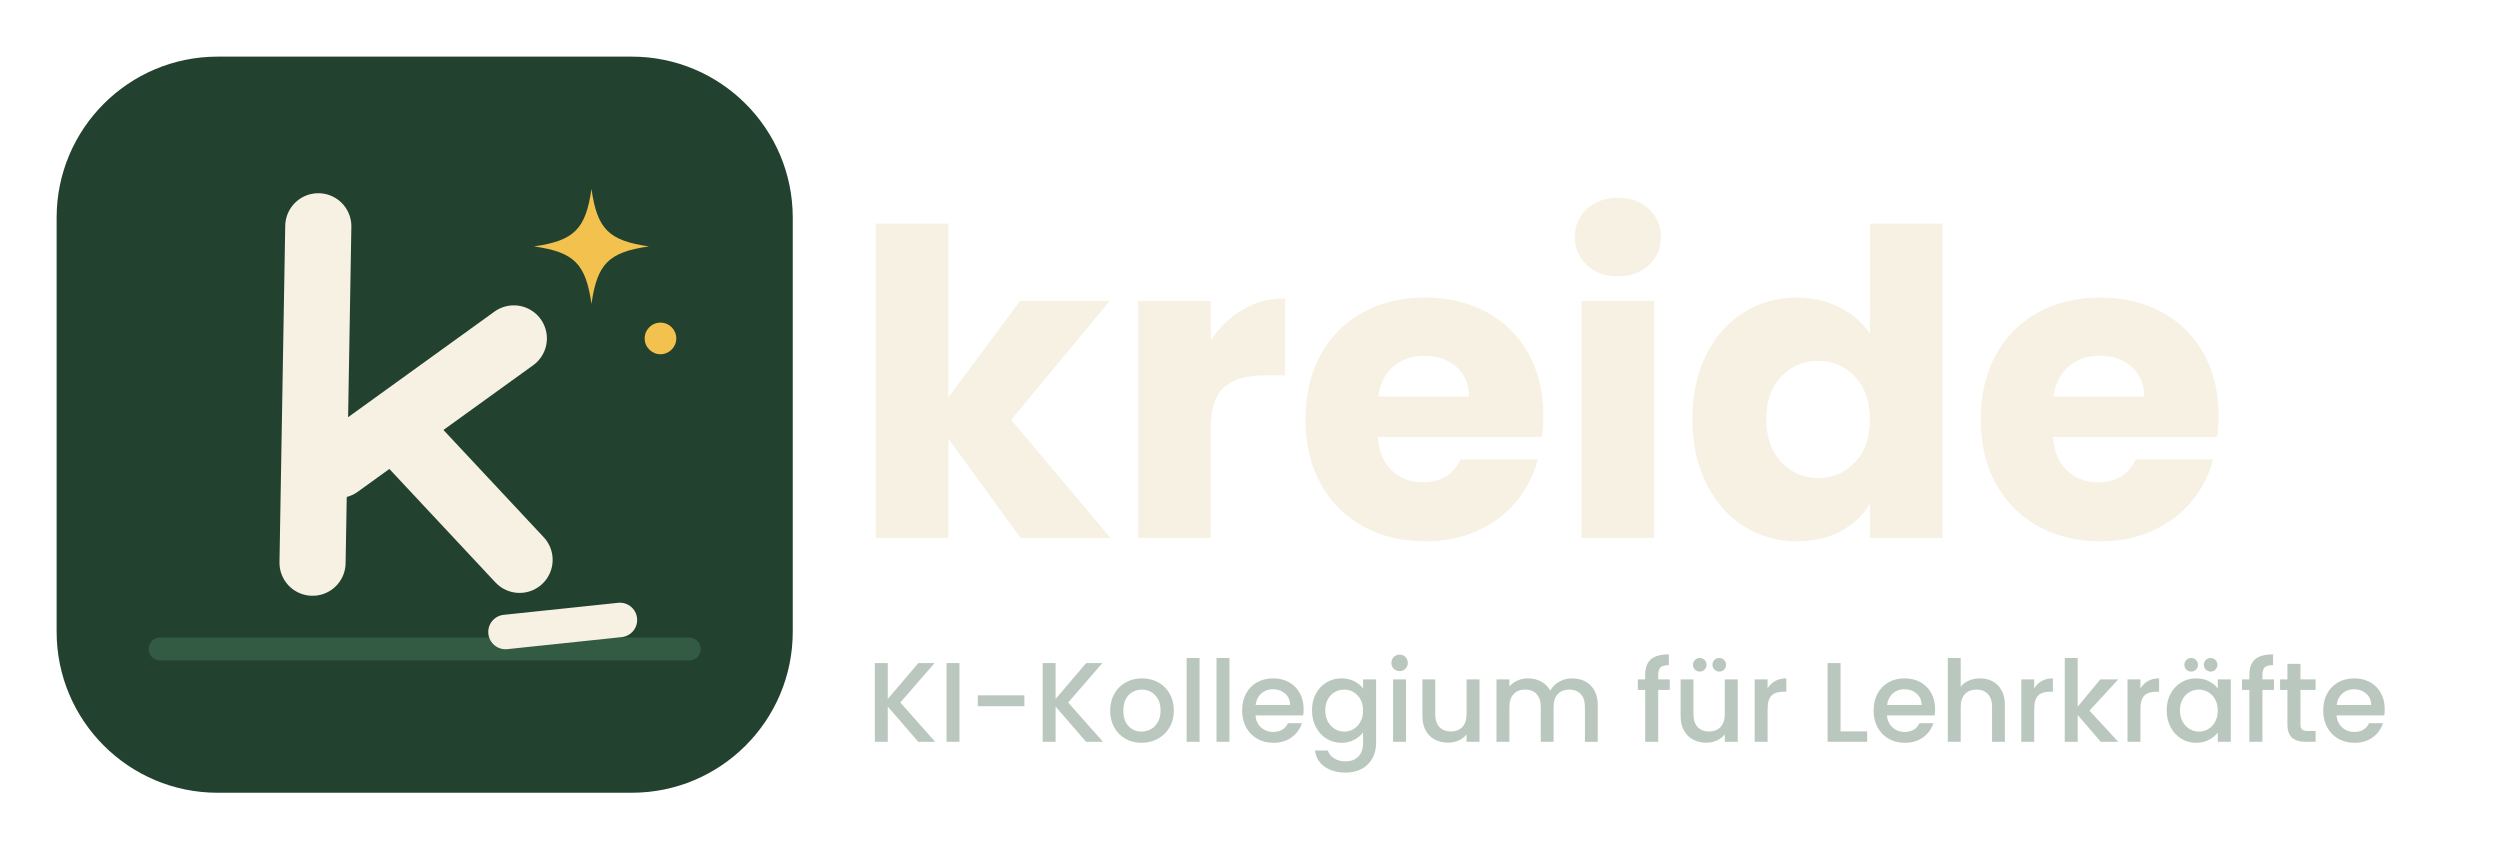
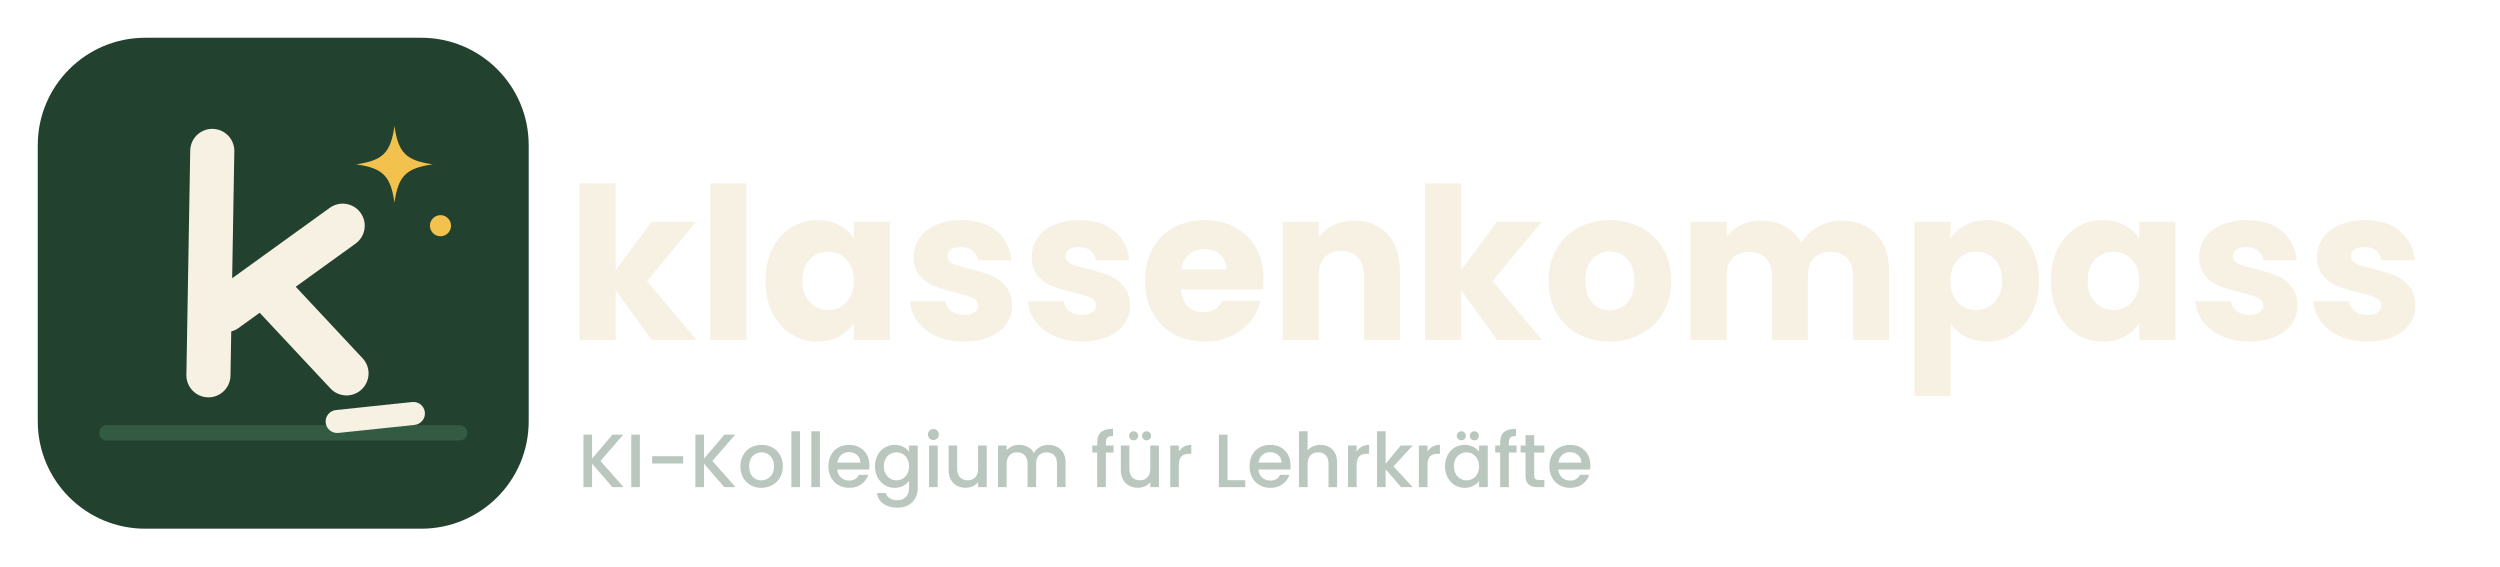
- <svg xmlns="http://www.w3.org/2000/svg" viewBox="0 0 883 300" role="img" aria-label="Kreide – KI-Kollegium für Lehrkräfte">
+ <svg xmlns="http://www.w3.org/2000/svg" viewBox="0 0 1324 300" role="img" aria-label="Klassenkompass – KI-Kollegium für Lehrkräfte">
  <g transform="translate(20 20) scale(0.5078125)">
    <rect width="512" height="512" rx="112" fill="#22412F" />
    <rect x="64" y="404" width="384" height="16" rx="8" fill="#335A43" />
    <g stroke="#F6F1E3" stroke-width="46" stroke-linecap="round" stroke-linejoin="round" fill="none">
      <path d="M182 118 L178 352" />
      <path d="M318 196 L196 284" />
      <path d="M236 258 L322 350" />
    </g>
    <path d="M372 92 C376 120 384 128 412 132 C384 136 376 144 372 172 C368 144 360 136 332 132 C360 128 368 120 372 92 Z" fill="#F2C14E" />
    <circle cx="420" cy="196" r="11" fill="#F2C14E" />
    <rect x="300" y="384" width="104" height="24" rx="12" fill="#F6F1E3" transform="rotate(-6 352 396)" />
  </g>
-   <path d="M360.45 190.0 334.95 154.9V190.0H309.3V79.0H334.95V140.35L360.3 106.3H391.95L357.15 148.3L392.25 190.0Z M453.9 105.4V132.55H446.85Q437.25 132.55 432.45 136.675Q427.65 140.8 427.65 151.15V190.0H402.0V106.3H427.65V120.25Q432.15 113.35 438.9 109.375Q445.65 105.4 453.9 105.4Z M544.65 154.3H486.6Q487.2 162.1 491.625 166.225Q496.05 170.35 502.5 170.35Q512.1 170.35 515.85 162.25H543.15Q541.05 170.5 535.575 177.1Q530.1 183.7 521.85 187.45Q513.6 191.2 503.4 191.2Q491.1 191.2 481.5 185.95Q471.9 180.7 466.5 170.95Q461.1 161.2 461.1 148.15Q461.1 135.1 466.425 125.35Q471.75 115.6 481.35 110.35Q490.95 105.1 503.4 105.1Q515.55 105.1 525.0 110.2Q534.45 115.3 539.775 124.75Q545.1 134.2 545.1 146.8Q545.1 150.4 544.65 154.3ZM518.85 140.05Q518.85 133.45 514.35 129.55Q509.85 125.65 503.1 125.65Q496.65 125.65 492.225 129.4Q487.8 133.15 486.75 140.05Z M556.2 83.8Q556.2 77.8 560.475 73.825Q564.75 69.85 571.5 69.85Q578.1 69.85 582.375 73.825Q586.65 77.8 586.65 83.8Q586.65 89.65 582.375 93.625Q578.1 97.6 571.5 97.6Q564.75 97.6 560.475 93.625Q556.2 89.65 556.2 83.8ZM584.25 106.3V190.0H558.6V106.3Z M634.65 105.1Q642.9 105.1 649.725 108.55Q656.55 112.0 660.45 117.85V79.0H686.1V190.0H660.45V178.0Q656.85 184.0 650.175 187.6Q643.5 191.2 634.65 191.2Q624.3 191.2 615.9 185.875Q607.5 180.55 602.625 170.725Q597.75 160.9 597.75 148.0Q597.75 135.1 602.625 125.35Q607.5 115.6 615.9 110.35Q624.3 105.1 634.65 105.1ZM642.15 127.45Q634.5 127.45 629.175 132.925Q623.85 138.4 623.85 148.0Q623.85 157.6 629.175 163.225Q634.5 168.85 642.15 168.85Q649.8 168.85 655.125 163.3Q660.45 157.75 660.45 148.15Q660.45 138.55 655.125 133.0Q649.8 127.45 642.15 127.45Z M783.15 154.3H725.1Q725.7 162.1 730.125 166.225Q734.55 170.35 741.0 170.35Q750.6 170.35 754.35 162.25H781.65Q779.55 170.5 774.075 177.1Q768.6 183.7 760.35 187.45Q752.1 191.2 741.9 191.2Q729.6 191.2 720.0 185.95Q710.4 180.7 705.0 170.95Q699.6 161.2 699.6 148.15Q699.6 135.1 704.925 125.35Q710.25 115.6 719.85 110.35Q729.45 105.1 741.9 105.1Q754.05 105.1 763.5 110.2Q772.95 115.3 778.275 124.75Q783.6 134.2 783.6 146.8Q783.6 150.4 783.15 154.3ZM757.35 140.05Q757.35 133.45 752.85 129.55Q748.35 125.65 741.6 125.65Q735.15 125.65 730.725 129.4Q726.3 133.15 725.25 140.05Z" fill="#F6F1E3" />
-   <path d="M324.32 262.0 313.56 249.56V262.0H309.0V234.2H313.56V246.88L324.36 234.2H330.08L318.0 248.12L330.28 262.0Z M338.88 234.2V262.0H334.32V234.2Z M361.8 245.6V249.44H345.36V245.6Z M383.6 262.0 372.84 249.56V262.0H368.28V234.2H372.84V246.88L383.64 234.2H389.36L377.28 248.12L389.56 262.0Z M392.12 250.96Q392.12 247.6 393.6 245.0Q395.08 242.4 397.64 241.0Q400.2 239.6 403.36 239.6Q406.52 239.6 409.08 241.0Q411.64 242.4 413.12 245.0Q414.6 247.6 414.6 250.96Q414.6 254.32 413.08 256.92Q411.56 259.52 408.94 260.94Q406.32 262.36 403.16 262.36Q400.04 262.36 397.52 260.94Q395 259.52 393.56 256.94Q392.12 254.36 392.12 250.96ZM409.92 250.96Q409.92 248.56 409.0 246.9Q408.08 245.24 406.56 244.4Q405.04 243.56 403.28 243.56Q401.52 243.56 400.02 244.4Q398.52 245.24 397.64 246.9Q396.76 248.56 396.76 250.96Q396.76 254.52 398.58 256.46Q400.4 258.4 403.16 258.4Q404.92 258.4 406.46 257.56Q408 256.72 408.96 255.04Q409.92 253.36 409.92 250.96Z M423.68 232.4V262.0H419.12V232.4Z M434.24 232.4V262.0H429.68V232.4Z M460.28 252.68H443.44Q443.64 255.32 445.4 256.92Q447.16 258.52 449.72 258.52Q453.4 258.52 454.92 255.44H459.84Q458.84 258.48 456.22 260.42Q453.6 262.36 449.72 262.36Q446.56 262.36 444.06 260.94Q441.56 259.52 440.14 256.94Q438.72 254.36 438.72 250.96Q438.72 247.56 440.1 244.98Q441.48 242.4 443.98 241.0Q446.48 239.6 449.72 239.6Q452.84 239.6 455.28 240.96Q457.72 242.32 459.08 244.78Q460.44 247.24 460.44 250.44Q460.44 251.68 460.28 252.68ZM455.68 249.0Q455.64 246.48 453.88 244.96Q452.12 243.44 449.52 243.44Q447.16 243.44 445.48 244.94Q443.8 246.44 443.48 249.0Z M481.44 243.16V239.96H486.04V262.36Q486.04 265.4 484.76 267.78Q483.48 270.16 481.06 271.52Q478.64 272.88 475.28 272.88Q470.8 272.88 467.84 270.78Q464.88 268.68 464.48 265.08H469Q469.52 266.8 471.22 267.86Q472.92 268.92 475.28 268.92Q478.04 268.92 479.74 267.24Q481.44 265.56 481.44 262.36V258.68Q480.28 260.24 478.3 261.3Q476.32 262.36 473.8 262.36Q470.92 262.36 468.54 260.9Q466.16 259.44 464.78 256.82Q463.4 254.2 463.4 250.88Q463.4 247.56 464.78 245.0Q466.16 242.44 468.54 241.02Q470.92 239.6 473.8 239.6Q476.36 239.6 478.34 240.62Q480.32 241.64 481.44 243.16ZM474.76 243.56Q473 243.56 471.48 244.42Q469.96 245.28 469.02 246.94Q468.08 248.6 468.08 250.88Q468.08 253.16 469.02 254.88Q469.96 256.6 471.5 257.5Q473.04 258.4 474.76 258.4Q476.52 258.4 478.04 257.52Q479.56 256.64 480.5 254.94Q481.44 253.24 481.44 250.96Q481.44 248.68 480.5 247.0Q479.56 245.32 478.04 244.44Q476.52 243.56 474.76 243.56Z M491.44 234.12Q491.44 232.88 492.28 232.04Q493.12 231.2 494.36 231.2Q495.56 231.2 496.4 232.04Q497.24 232.88 497.24 234.12Q497.24 235.36 496.4 236.2Q495.56 237.04 494.36 237.04Q493.12 237.04 492.28 236.2Q491.44 235.36 491.44 234.12ZM496.6 239.96V262.0H492.04V239.96Z M522.56 239.96V262.0H518.0V259.4Q516.92 260.76 515.18 261.54Q513.44 262.32 511.48 262.32Q508.88 262.32 506.82 261.24Q504.76 260.16 503.58 258.04Q502.4 255.92 502.4 252.92V239.96H506.92V252.24Q506.92 255.2 508.4 256.78Q509.88 258.36 512.44 258.36Q515.0 258.36 516.5 256.78Q518.0 255.2 518.0 252.24V239.96Z M564.32 249.0V262.0H559.8V249.68Q559.8 246.72 558.32 245.14Q556.84 243.56 554.28 243.56Q551.72 243.56 550.22 245.14Q548.72 246.72 548.72 249.68V262.0H544.2V249.68Q544.2 246.72 542.72 245.14Q541.24 243.56 538.68 243.56Q536.12 243.56 534.62 245.14Q533.12 246.72 533.12 249.68V262.0H528.56V239.96H533.12V242.48Q534.24 241.12 535.96 240.36Q537.68 239.6 539.64 239.6Q542.28 239.6 544.36 240.72Q546.44 241.84 547.56 243.96Q548.56 241.96 550.68 240.78Q552.8 239.6 555.24 239.6Q557.84 239.6 559.9 240.68Q561.96 241.76 563.14 243.88Q564.32 246.0 564.32 249.0Z  M589.76 243.68H585.68V262.0H581.08V243.68H578.48V239.96H581.08V238.4Q581.08 234.6 583.1 232.86Q585.12 231.12 589.44 231.12V234.92Q587.36 234.92 586.52 235.7Q585.68 236.48 585.68 238.4V239.96H589.76Z M613.76 239.96V262.0H609.2V259.4Q608.12 260.76 606.38 261.54Q604.64 262.32 602.68 262.32Q600.08 262.32 598.02 261.24Q595.96 260.16 594.78 258.04Q593.6 255.92 593.6 252.92V239.96H598.12V252.24Q598.12 255.2 599.6 256.78Q601.08 258.36 603.64 258.36Q606.2 258.36 607.7 256.78Q609.2 255.2 609.2 252.24V239.96ZM597.96 234.8Q597.96 233.8 598.66 233.1Q599.36 232.4 600.36 232.4Q601.36 232.4 602.06 233.1Q602.76 233.8 602.76 234.8Q602.76 235.8 602.06 236.5Q601.36 237.2 600.36 237.2Q599.36 237.2 598.66 236.5Q597.96 235.8 597.96 234.8ZM604.84 234.8Q604.84 233.8 605.54 233.1Q606.24 232.4 607.24 232.4Q608.24 232.4 608.94 233.1Q609.64 233.8 609.64 234.8Q609.64 235.8 608.94 236.5Q608.24 237.2 607.24 237.2Q606.24 237.2 605.54 236.5Q604.84 235.8 604.84 234.8Z M630.92 239.6V244.32H629.76Q627.08 244.32 625.7 245.68Q624.32 247.04 624.32 250.4V262.0H619.76V239.96H624.32V243.16Q625.32 241.48 626.98 240.54Q628.64 239.6 630.92 239.6Z  M650.08 258.32H659.48V262.0H645.52V234.2H650.08Z M683.32 252.68H666.48Q666.68 255.32 668.44 256.92Q670.2 258.52 672.76 258.52Q676.44 258.52 677.96 255.44H682.88Q681.88 258.48 679.26 260.42Q676.64 262.36 672.76 262.36Q669.6 262.36 667.1 260.94Q664.6 259.52 663.18 256.94Q661.76 254.36 661.76 250.96Q661.76 247.56 663.14 244.98Q664.52 242.4 667.02 241.0Q669.52 239.6 672.76 239.6Q675.88 239.6 678.32 240.96Q680.76 242.32 682.12 244.78Q683.48 247.24 683.48 250.44Q683.48 251.68 683.32 252.68ZM678.72 249.0Q678.68 246.48 676.92 244.96Q675.16 243.44 672.56 243.44Q670.2 243.44 668.52 244.94Q666.84 246.44 666.52 249.0Z M708.12 249.0V262.0H703.6V249.68Q703.6 246.72 702.12 245.14Q700.64 243.56 698.08 243.56Q695.52 243.56 694.02 245.14Q692.52 246.72 692.52 249.68V262.0H687.96V232.4H692.52V242.52Q693.68 241.12 695.46 240.36Q697.24 239.6 699.36 239.6Q701.88 239.6 703.86 240.68Q705.84 241.76 706.98 243.88Q708.12 246.0 708.12 249.0Z M725.08 239.6V244.32H723.92Q721.24 244.32 719.86 245.68Q718.48 247.04 718.48 250.4V262.0H713.92V239.96H718.48V243.16Q719.48 241.48 721.14 240.54Q722.8 239.6 725.08 239.6Z M738 251.0 748.16 262.0H742L733.84 252.52V262.0H729.28V232.4H733.84V249.6L741.84 239.96H748.16Z M762.6 239.6V244.32H761.44Q758.76 244.32 757.38 245.68Q756 247.04 756 250.4V262.0H751.44V239.96H756V243.16Q757 241.48 758.66 240.54Q760.32 239.6 762.6 239.6Z M775.68 239.6Q778.28 239.6 780.22 240.62Q782.16 241.64 783.32 243.16V239.96H787.92V262.0H783.32V258.72Q782.16 260.28 780.16 261.32Q778.16 262.36 775.6 262.36Q772.76 262.36 770.4 260.9Q768.04 259.44 766.66 256.82Q765.28 254.2 765.28 250.88Q765.28 247.56 766.66 245.0Q768.04 242.44 770.42 241.02Q772.8 239.6 775.68 239.6ZM776.64 243.56Q774.88 243.56 773.36 244.42Q771.84 245.28 770.9 246.94Q769.96 248.6 769.96 250.88Q769.96 253.16 770.9 254.88Q771.84 256.6 773.38 257.5Q774.92 258.4 776.64 258.4Q778.4 258.4 779.92 257.52Q781.44 256.64 782.38 254.94Q783.32 253.24 783.32 250.96Q783.32 248.68 782.38 247.0Q781.44 245.32 779.92 244.44Q778.4 243.56 776.64 243.56ZM771.52 234.8Q771.52 233.8 772.22 233.1Q772.92 232.4 773.92 232.4Q774.92 232.4 775.62 233.1Q776.32 233.8 776.32 234.8Q776.32 235.8 775.62 236.5Q774.92 237.2 773.92 237.2Q772.92 237.2 772.22 236.5Q771.52 235.8 771.52 234.8ZM778.4 234.8Q778.4 233.8 779.1 233.1Q779.8 232.4 780.8 232.4Q781.8 232.4 782.5 233.1Q783.2 233.8 783.2 234.8Q783.2 235.8 782.5 236.5Q781.8 237.2 780.8 237.2Q779.8 237.2 779.1 236.5Q778.4 235.8 778.4 234.8Z M803.16 243.68H799.08V262.0H794.48V243.68H791.88V239.96H794.48V238.4Q794.48 234.6 796.5 232.86Q798.52 231.12 802.84 231.12V234.92Q800.76 234.92 799.92 235.7Q799.08 236.48 799.08 238.4V239.96H803.16Z M812.52 243.68V255.88Q812.52 257.12 813.1 257.66Q813.68 258.2 815.08 258.2H817.88V262.0H814.28Q811.2 262.0 809.56 260.56Q807.92 259.12 807.92 255.88V243.68H805.32V239.96H807.92V234.48H812.52V239.96H817.88V243.68Z M842.12 252.68H825.28Q825.48 255.32 827.24 256.92Q829 258.52 831.56 258.52Q835.24 258.52 836.76 255.44H841.68Q840.68 258.48 838.06 260.42Q835.44 262.36 831.56 262.36Q828.4 262.36 825.9 260.94Q823.4 259.52 821.98 256.94Q820.56 254.36 820.56 250.96Q820.56 247.56 821.94 244.98Q823.32 242.4 825.82 241.0Q828.32 239.6 831.56 239.6Q834.68 239.6 837.12 240.96Q839.56 242.32 840.92 244.78Q842.28 247.24 842.28 250.44Q842.28 251.68 842.12 252.68ZM837.52 249.0Q837.48 246.48 835.72 244.96Q833.96 243.44 831.36 243.44Q829 243.44 827.32 244.94Q825.64 246.44 825.32 249.0Z" fill="#B9C7BE" />
+   <path d="M345.136 180.0 326.096 153.792V180.0H306.944V97.12H326.096V142.928L345.024 117.504H368.656L342.672 148.864L368.88 180.0Z M395.312 97.12V180.0H376.16V97.12Z M432.944 116.608Q439.552 116.608 444.536 119.296Q449.52 121.984 452.208 126.352V117.504H471.36V180.0H452.208V171.152Q449.408 175.52 444.424 178.208Q439.44 180.896 432.832 180.896Q425.216 180.896 418.944 176.92Q412.672 172.944 409.032 165.608Q405.392 158.272 405.392 148.64Q405.392 139.008 409.032 131.728Q412.672 124.448 418.944 120.528Q425.216 116.608 432.944 116.608ZM438.544 133.296Q432.832 133.296 428.856 137.384Q424.88 141.472 424.88 148.64Q424.88 155.808 428.856 160.008Q432.832 164.208 438.544 164.208Q444.256 164.208 448.232 160.064Q452.208 155.92 452.208 148.752Q452.208 141.584 448.232 137.44Q444.256 133.296 438.544 133.296Z M481.888 159.504H500.816Q501.152 162.752 503.84 164.768Q506.528 166.784 510.448 166.784Q514.032 166.784 515.992 165.384Q517.952 163.984 517.952 161.744Q517.952 159.056 515.152 157.768Q512.352 156.48 506.08 154.912Q499.36 153.344 494.88 151.608Q490.4 149.872 487.152 146.12Q483.904 142.368 483.904 135.984Q483.904 130.608 486.872 126.184Q489.84 121.76 495.608 119.184Q501.376 116.608 509.328 116.608Q521.088 116.608 527.864 122.432Q534.64 128.256 535.648 137.888H517.952Q517.504 134.64 515.096 132.736Q512.688 130.832 508.768 130.832Q505.408 130.832 503.616 132.12Q501.824 133.408 501.824 135.648Q501.824 138.336 504.68 139.68Q507.536 141.024 513.584 142.368Q520.528 144.16 524.896 145.896Q529.264 147.632 532.568 151.496Q535.872 155.36 535.984 161.856Q535.984 167.344 532.904 171.656Q529.824 175.968 524.056 178.432Q518.288 180.896 510.672 180.896Q502.496 180.896 496.112 178.096Q489.728 175.296 486.032 170.424Q482.336 165.552 481.888 159.504Z M544.384 159.504H563.312Q563.648 162.752 566.336 164.768Q569.024 166.784 572.944 166.784Q576.528 166.784 578.488 165.384Q580.448 163.984 580.448 161.744Q580.448 159.056 577.648 157.768Q574.848 156.48 568.576 154.912Q561.856 153.344 557.376 151.608Q552.896 149.872 549.648 146.12Q546.4 142.368 546.4 135.984Q546.4 130.608 549.368 126.184Q552.336 121.76 558.104 119.184Q563.872 116.608 571.824 116.608Q583.584 116.608 590.36 122.432Q597.136 128.256 598.144 137.888H580.448Q580 134.64 577.592 132.736Q575.184 130.832 571.264 130.832Q567.904 130.832 566.112 132.12Q564.32 133.408 564.32 135.648Q564.32 138.336 567.176 139.68Q570.032 141.024 576.08 142.368Q583.024 144.16 587.392 145.896Q591.76 147.632 595.064 151.496Q598.368 155.36 598.48 161.856Q598.48 167.344 595.4 171.656Q592.32 175.968 586.552 178.432Q580.784 180.896 573.168 180.896Q564.992 180.896 558.608 178.096Q552.224 175.296 548.528 170.424Q544.832 165.552 544.384 159.504Z M668.816 153.344H625.472Q625.92 159.168 629.224 162.248Q632.528 165.328 637.344 165.328Q644.512 165.328 647.312 159.28H667.696Q666.128 165.44 662.04 170.368Q657.952 175.296 651.792 178.096Q645.632 180.896 638.016 180.896Q628.832 180.896 621.664 176.976Q614.496 173.056 610.464 165.776Q606.432 158.496 606.432 148.752Q606.432 139.008 610.408 131.728Q614.384 124.448 621.552 120.528Q628.72 116.608 638.016 116.608Q647.088 116.608 654.144 120.416Q661.2 124.224 665.176 131.28Q669.152 138.336 669.152 147.744Q669.152 150.432 668.816 153.344ZM649.552 142.704Q649.552 137.776 646.192 134.864Q642.832 131.952 637.792 131.952Q632.976 131.952 629.672 134.752Q626.368 137.552 625.584 142.704Z M741.392 143.488V180.0H722.352V146.064Q722.352 139.792 719.104 136.32Q715.856 132.848 710.368 132.848Q704.88 132.848 701.632 136.32Q698.384 139.792 698.384 146.064V180.0H679.232V117.504H698.384V125.792Q701.296 121.648 706.224 119.24Q711.152 116.832 717.312 116.832Q728.288 116.832 734.84 123.944Q741.392 131.056 741.392 143.488Z M792.912 180.0 773.872 153.792V180.0H754.72V97.12H773.872V142.928L792.8 117.504H816.432L790.448 148.864L816.656 180.0Z M820.128 148.752Q820.128 139.12 824.384 131.784Q828.64 124.448 836.032 120.528Q843.424 116.608 852.608 116.608Q861.792 116.608 869.184 120.528Q876.576 124.448 880.832 131.784Q885.088 139.12 885.088 148.752Q885.088 158.384 880.776 165.72Q876.464 173.056 869.016 176.976Q861.568 180.896 852.384 180.896Q843.2 180.896 835.864 176.976Q828.528 173.056 824.328 165.776Q820.128 158.496 820.128 148.752ZM865.6 148.752Q865.6 141.248 861.848 137.216Q858.096 133.184 852.608 133.184Q847.008 133.184 843.312 137.16Q839.616 141.136 839.616 148.752Q839.616 156.256 843.256 160.288Q846.896 164.32 852.384 164.32Q857.872 164.32 861.736 160.288Q865.6 156.256 865.6 148.752Z M1000.448 143.488V180.0H981.408V146.064Q981.408 140.016 978.216 136.712Q975.024 133.408 969.424 133.408Q963.824 133.408 960.632 136.712Q957.44 140.016 957.44 146.064V180.0H938.4V146.064Q938.4 140.016 935.208 136.712Q932.016 133.408 926.416 133.408Q920.816 133.408 917.624 136.712Q914.432 140.016 914.432 146.064V180.0H895.28V117.504H914.432V125.344Q917.344 121.424 922.048 119.128Q926.752 116.832 932.688 116.832Q939.744 116.832 945.288 119.856Q950.832 122.88 953.968 128.48Q957.216 123.328 962.816 120.08Q968.416 116.832 975.024 116.832Q986.672 116.832 993.56 123.888Q1000.448 130.944 1000.448 143.488Z M1052.304 116.608Q1060.032 116.608 1066.304 120.528Q1072.576 124.448 1076.216 131.728Q1079.856 139.008 1079.856 148.64Q1079.856 158.272 1076.216 165.608Q1072.576 172.944 1066.304 176.92Q1060.032 180.896 1052.304 180.896Q1045.808 180.896 1040.824 178.208Q1035.84 175.52 1033.04 171.264V209.792H1013.888V117.504H1033.04V126.352Q1035.84 121.984 1040.768 119.296Q1045.696 116.608 1052.304 116.608ZM1046.592 133.296Q1040.88 133.296 1036.904 137.44Q1032.928 141.584 1032.928 148.752Q1032.928 155.92 1036.904 160.064Q1040.88 164.208 1046.592 164.208Q1052.304 164.208 1056.336 160.008Q1060.368 155.808 1060.368 148.64Q1060.368 141.472 1056.392 137.384Q1052.416 133.296 1046.592 133.296Z M1113.68 116.608Q1120.288 116.608 1125.272 119.296Q1130.256 121.984 1132.944 126.352V117.504H1152.096V180.0H1132.944V171.152Q1130.144 175.52 1125.16 178.208Q1120.176 180.896 1113.568 180.896Q1105.952 180.896 1099.68 176.92Q1093.408 172.944 1089.768 165.608Q1086.128 158.272 1086.128 148.64Q1086.128 139.008 1089.768 131.728Q1093.408 124.448 1099.68 120.528Q1105.952 116.608 1113.68 116.608ZM1119.28 133.296Q1113.568 133.296 1109.592 137.384Q1105.616 141.472 1105.616 148.64Q1105.616 155.808 1109.592 160.008Q1113.568 164.208 1119.28 164.208Q1124.992 164.208 1128.968 160.064Q1132.944 155.92 1132.944 148.752Q1132.944 141.584 1128.968 137.44Q1124.992 133.296 1119.28 133.296Z M1162.624 159.504H1181.552Q1181.888 162.752 1184.576 164.768Q1187.264 166.784 1191.184 166.784Q1194.768 166.784 1196.728 165.384Q1198.688 163.984 1198.688 161.744Q1198.688 159.056 1195.888 157.768Q1193.088 156.48 1186.816 154.912Q1180.096 153.344 1175.616 151.608Q1171.136 149.872 1167.888 146.12Q1164.64 142.368 1164.64 135.984Q1164.64 130.608 1167.608 126.184Q1170.576 121.76 1176.344 119.184Q1182.112 116.608 1190.064 116.608Q1201.824 116.608 1208.6 122.432Q1215.376 128.256 1216.384 137.888H1198.688Q1198.24 134.64 1195.832 132.736Q1193.424 130.832 1189.504 130.832Q1186.144 130.832 1184.352 132.12Q1182.56 133.408 1182.56 135.648Q1182.56 138.336 1185.416 139.68Q1188.272 141.024 1194.32 142.368Q1201.264 144.16 1205.632 145.896Q1210 147.632 1213.304 151.496Q1216.608 155.36 1216.72 161.856Q1216.72 167.344 1213.64 171.656Q1210.56 175.968 1204.792 178.432Q1199.024 180.896 1191.408 180.896Q1183.232 180.896 1176.848 178.096Q1170.464 175.296 1166.768 170.424Q1163.072 165.552 1162.624 159.504Z M1225.12 159.504H1244.048Q1244.384 162.752 1247.072 164.768Q1249.76 166.784 1253.68 166.784Q1257.264 166.784 1259.224 165.384Q1261.184 163.984 1261.184 161.744Q1261.184 159.056 1258.384 157.768Q1255.584 156.48 1249.312 154.912Q1242.592 153.344 1238.112 151.608Q1233.632 149.872 1230.384 146.12Q1227.136 142.368 1227.136 135.984Q1227.136 130.608 1230.104 126.184Q1233.072 121.76 1238.84 119.184Q1244.608 116.608 1252.56 116.608Q1264.32 116.608 1271.096 122.432Q1277.872 128.256 1278.88 137.888H1261.184Q1260.736 134.64 1258.328 132.736Q1255.92 130.832 1252 130.832Q1248.64 130.832 1246.848 132.12Q1245.056 133.408 1245.056 135.648Q1245.056 138.336 1247.912 139.68Q1250.768 141.024 1256.816 142.368Q1263.76 144.16 1268.128 145.896Q1272.496 147.632 1275.8 151.496Q1279.104 155.36 1279.216 161.856Q1279.216 167.344 1276.136 171.656Q1273.056 175.968 1267.288 178.432Q1261.52 180.896 1253.904 180.896Q1245.728 180.896 1239.344 178.096Q1232.96 175.296 1229.264 170.424Q1225.568 165.552 1225.12 159.504Z" fill="#F6F1E3" />
+   <path d="M324.32 258.0 313.56 245.56V258.0H309.0V230.2H313.56V242.88L324.36 230.2H330.08L318.0 244.12L330.28 258.0Z M338.88 230.2V258.0H334.32V230.2Z M361.8 241.6V245.44H345.36V241.6Z M383.6 258.0 372.84 245.56V258.0H368.28V230.2H372.84V242.88L383.64 230.2H389.36L377.28 244.12L389.56 258.0Z M392.12 246.96Q392.12 243.6 393.6 241.0Q395.08 238.4 397.64 237.0Q400.2 235.6 403.36 235.6Q406.52 235.6 409.08 237.0Q411.64 238.4 413.12 241.0Q414.6 243.6 414.6 246.96Q414.6 250.32 413.08 252.92Q411.56 255.52 408.94 256.94Q406.32 258.36 403.16 258.36Q400.04 258.36 397.52 256.94Q395 255.52 393.56 252.94Q392.12 250.36 392.12 246.96ZM409.92 246.96Q409.92 244.56 409.0 242.9Q408.08 241.24 406.56 240.4Q405.04 239.56 403.28 239.56Q401.52 239.56 400.02 240.4Q398.52 241.24 397.64 242.9Q396.76 244.56 396.76 246.96Q396.76 250.52 398.58 252.46Q400.4 254.4 403.16 254.4Q404.92 254.4 406.46 253.56Q408 252.72 408.96 251.04Q409.92 249.36 409.92 246.96Z M423.68 228.4V258.0H419.12V228.4Z M434.24 228.4V258.0H429.68V228.4Z M460.28 248.68H443.44Q443.64 251.32 445.4 252.92Q447.16 254.52 449.72 254.52Q453.4 254.52 454.92 251.44H459.84Q458.84 254.48 456.22 256.42Q453.6 258.36 449.72 258.36Q446.56 258.36 444.06 256.94Q441.56 255.52 440.14 252.94Q438.72 250.36 438.72 246.96Q438.72 243.56 440.1 240.98Q441.48 238.4 443.98 237.0Q446.48 235.6 449.72 235.6Q452.84 235.6 455.28 236.96Q457.72 238.32 459.08 240.78Q460.44 243.24 460.44 246.44Q460.44 247.68 460.28 248.68ZM455.68 245.0Q455.64 242.48 453.88 240.96Q452.12 239.44 449.52 239.44Q447.16 239.44 445.48 240.94Q443.8 242.44 443.48 245.0Z M481.44 239.16V235.96H486.04V258.36Q486.04 261.4 484.76 263.78Q483.48 266.16 481.06 267.52Q478.64 268.88 475.28 268.88Q470.8 268.88 467.84 266.78Q464.88 264.68 464.48 261.08H469Q469.52 262.8 471.22 263.86Q472.92 264.92 475.28 264.92Q478.04 264.92 479.74 263.24Q481.44 261.56 481.44 258.36V254.68Q480.28 256.24 478.3 257.3Q476.32 258.36 473.8 258.36Q470.92 258.36 468.54 256.9Q466.16 255.44 464.78 252.82Q463.4 250.2 463.4 246.88Q463.4 243.56 464.78 241.0Q466.16 238.44 468.54 237.02Q470.92 235.6 473.8 235.6Q476.36 235.6 478.34 236.62Q480.32 237.64 481.44 239.16ZM474.76 239.56Q473 239.56 471.48 240.42Q469.96 241.28 469.02 242.94Q468.08 244.6 468.08 246.88Q468.08 249.16 469.02 250.88Q469.96 252.6 471.5 253.5Q473.04 254.4 474.76 254.4Q476.52 254.4 478.04 253.52Q479.56 252.64 480.5 250.94Q481.44 249.24 481.44 246.96Q481.44 244.68 480.5 243.0Q479.56 241.32 478.04 240.44Q476.52 239.56 474.76 239.56Z M491.44 230.12Q491.44 228.88 492.28 228.04Q493.12 227.2 494.36 227.2Q495.56 227.2 496.4 228.04Q497.24 228.88 497.24 230.12Q497.24 231.36 496.4 232.2Q495.56 233.04 494.36 233.04Q493.12 233.04 492.28 232.2Q491.44 231.36 491.44 230.12ZM496.6 235.96V258.0H492.04V235.96Z M522.56 235.96V258.0H518.0V255.4Q516.92 256.76 515.18 257.54Q513.44 258.32 511.48 258.32Q508.88 258.32 506.82 257.24Q504.76 256.16 503.58 254.04Q502.4 251.92 502.4 248.92V235.96H506.92V248.24Q506.92 251.2 508.4 252.78Q509.88 254.36 512.44 254.36Q515.0 254.36 516.5 252.78Q518.0 251.2 518.0 248.24V235.96Z M564.32 245.0V258.0H559.8V245.68Q559.8 242.72 558.32 241.14Q556.84 239.56 554.28 239.56Q551.72 239.56 550.22 241.14Q548.72 242.72 548.72 245.68V258.0H544.2V245.68Q544.2 242.72 542.72 241.14Q541.24 239.56 538.68 239.56Q536.12 239.56 534.62 241.14Q533.12 242.72 533.12 245.68V258.0H528.56V235.96H533.12V238.48Q534.24 237.12 535.96 236.36Q537.68 235.6 539.64 235.6Q542.28 235.6 544.36 236.72Q546.44 237.84 547.56 239.96Q548.56 237.96 550.68 236.78Q552.8 235.6 555.24 235.6Q557.84 235.6 559.9 236.68Q561.96 237.76 563.14 239.88Q564.32 242.0 564.32 245.0Z  M589.76 239.68H585.68V258.0H581.08V239.68H578.48V235.96H581.08V234.4Q581.08 230.6 583.1 228.86Q585.12 227.12 589.44 227.12V230.92Q587.36 230.92 586.52 231.7Q585.68 232.48 585.68 234.4V235.96H589.76Z M613.76 235.96V258.0H609.2V255.4Q608.12 256.76 606.38 257.54Q604.64 258.32 602.68 258.32Q600.08 258.32 598.02 257.24Q595.96 256.16 594.78 254.04Q593.6 251.92 593.6 248.92V235.96H598.12V248.24Q598.12 251.2 599.6 252.78Q601.08 254.36 603.64 254.36Q606.2 254.36 607.7 252.78Q609.2 251.2 609.2 248.24V235.96ZM597.96 230.8Q597.96 229.8 598.66 229.1Q599.36 228.4 600.36 228.4Q601.36 228.4 602.06 229.1Q602.76 229.8 602.76 230.8Q602.76 231.8 602.06 232.5Q601.36 233.2 600.36 233.2Q599.36 233.2 598.66 232.5Q597.96 231.8 597.96 230.8ZM604.84 230.8Q604.84 229.8 605.54 229.1Q606.24 228.4 607.24 228.4Q608.24 228.4 608.94 229.1Q609.64 229.8 609.64 230.8Q609.64 231.8 608.94 232.5Q608.24 233.2 607.24 233.2Q606.24 233.2 605.54 232.5Q604.84 231.8 604.84 230.8Z M630.92 235.6V240.32H629.76Q627.08 240.32 625.7 241.68Q624.32 243.04 624.32 246.4V258.0H619.76V235.96H624.32V239.16Q625.32 237.48 626.98 236.54Q628.64 235.6 630.92 235.6Z  M650.08 254.32H659.48V258.0H645.52V230.2H650.08Z M683.32 248.68H666.48Q666.68 251.32 668.44 252.92Q670.2 254.52 672.76 254.52Q676.44 254.52 677.96 251.44H682.88Q681.88 254.48 679.26 256.42Q676.64 258.36 672.76 258.36Q669.6 258.36 667.1 256.94Q664.6 255.52 663.18 252.94Q661.76 250.36 661.76 246.96Q661.76 243.56 663.14 240.98Q664.52 238.4 667.02 237.0Q669.52 235.6 672.76 235.6Q675.88 235.6 678.32 236.96Q680.76 238.32 682.12 240.78Q683.48 243.24 683.48 246.44Q683.48 247.68 683.32 248.68ZM678.72 245.0Q678.68 242.48 676.92 240.96Q675.16 239.44 672.56 239.44Q670.2 239.44 668.52 240.94Q666.84 242.44 666.52 245.0Z M708.12 245.0V258.0H703.6V245.68Q703.6 242.72 702.12 241.14Q700.64 239.56 698.08 239.56Q695.52 239.56 694.02 241.14Q692.52 242.72 692.52 245.68V258.0H687.96V228.4H692.52V238.52Q693.68 237.12 695.46 236.36Q697.24 235.6 699.36 235.6Q701.88 235.6 703.86 236.68Q705.84 237.76 706.98 239.88Q708.12 242.0 708.12 245.0Z M725.08 235.6V240.32H723.92Q721.24 240.32 719.86 241.68Q718.48 243.04 718.48 246.4V258.0H713.92V235.96H718.48V239.16Q719.48 237.48 721.14 236.54Q722.8 235.6 725.08 235.6Z M738 247.0 748.16 258.0H742L733.84 248.52V258.0H729.28V228.4H733.84V245.6L741.84 235.96H748.16Z M762.6 235.6V240.32H761.44Q758.76 240.32 757.38 241.68Q756 243.04 756 246.4V258.0H751.44V235.96H756V239.16Q757 237.48 758.66 236.54Q760.32 235.6 762.6 235.6Z M775.68 235.6Q778.28 235.6 780.22 236.62Q782.16 237.64 783.32 239.16V235.96H787.92V258.0H783.32V254.72Q782.16 256.28 780.16 257.32Q778.16 258.36 775.6 258.36Q772.76 258.36 770.4 256.9Q768.04 255.44 766.66 252.82Q765.28 250.2 765.28 246.88Q765.28 243.56 766.66 241.0Q768.04 238.44 770.42 237.02Q772.8 235.6 775.68 235.6ZM776.64 239.56Q774.88 239.56 773.36 240.42Q771.84 241.28 770.9 242.94Q769.96 244.6 769.96 246.88Q769.96 249.16 770.9 250.88Q771.84 252.6 773.38 253.5Q774.92 254.4 776.64 254.4Q778.4 254.4 779.92 253.52Q781.44 252.64 782.38 250.94Q783.32 249.24 783.32 246.96Q783.32 244.68 782.38 243.0Q781.44 241.32 779.92 240.44Q778.4 239.56 776.64 239.56ZM771.52 230.8Q771.52 229.8 772.22 229.1Q772.92 228.4 773.92 228.4Q774.92 228.4 775.62 229.1Q776.32 229.8 776.32 230.8Q776.32 231.8 775.62 232.5Q774.92 233.2 773.92 233.2Q772.92 233.2 772.22 232.5Q771.52 231.8 771.52 230.8ZM778.4 230.8Q778.4 229.8 779.1 229.1Q779.8 228.4 780.8 228.4Q781.8 228.4 782.5 229.1Q783.2 229.8 783.2 230.8Q783.2 231.8 782.5 232.5Q781.8 233.2 780.8 233.2Q779.8 233.2 779.1 232.5Q778.4 231.8 778.4 230.8Z M803.16 239.68H799.08V258.0H794.48V239.68H791.88V235.96H794.48V234.4Q794.48 230.6 796.5 228.86Q798.52 227.12 802.84 227.12V230.92Q800.76 230.92 799.92 231.7Q799.08 232.48 799.08 234.4V235.96H803.16Z M812.52 239.68V251.88Q812.52 253.12 813.1 253.66Q813.68 254.2 815.08 254.2H817.88V258.0H814.28Q811.2 258.0 809.56 256.56Q807.92 255.12 807.92 251.88V239.68H805.32V235.96H807.92V230.48H812.52V235.96H817.88V239.68Z M842.12 248.68H825.28Q825.48 251.32 827.24 252.92Q829 254.52 831.56 254.52Q835.24 254.52 836.76 251.44H841.68Q840.68 254.48 838.06 256.42Q835.44 258.36 831.56 258.36Q828.4 258.36 825.9 256.94Q823.4 255.52 821.98 252.94Q820.56 250.36 820.56 246.96Q820.56 243.56 821.94 240.98Q823.32 238.4 825.82 237.0Q828.32 235.6 831.56 235.6Q834.68 235.6 837.12 236.96Q839.56 238.32 840.92 240.78Q842.28 243.24 842.28 246.44Q842.28 247.68 842.12 248.68ZM837.52 245.0Q837.48 242.48 835.72 240.96Q833.96 239.44 831.36 239.44Q829 239.44 827.32 240.94Q825.64 242.44 825.32 245.0Z" fill="#B9C7BE" />
</svg>
